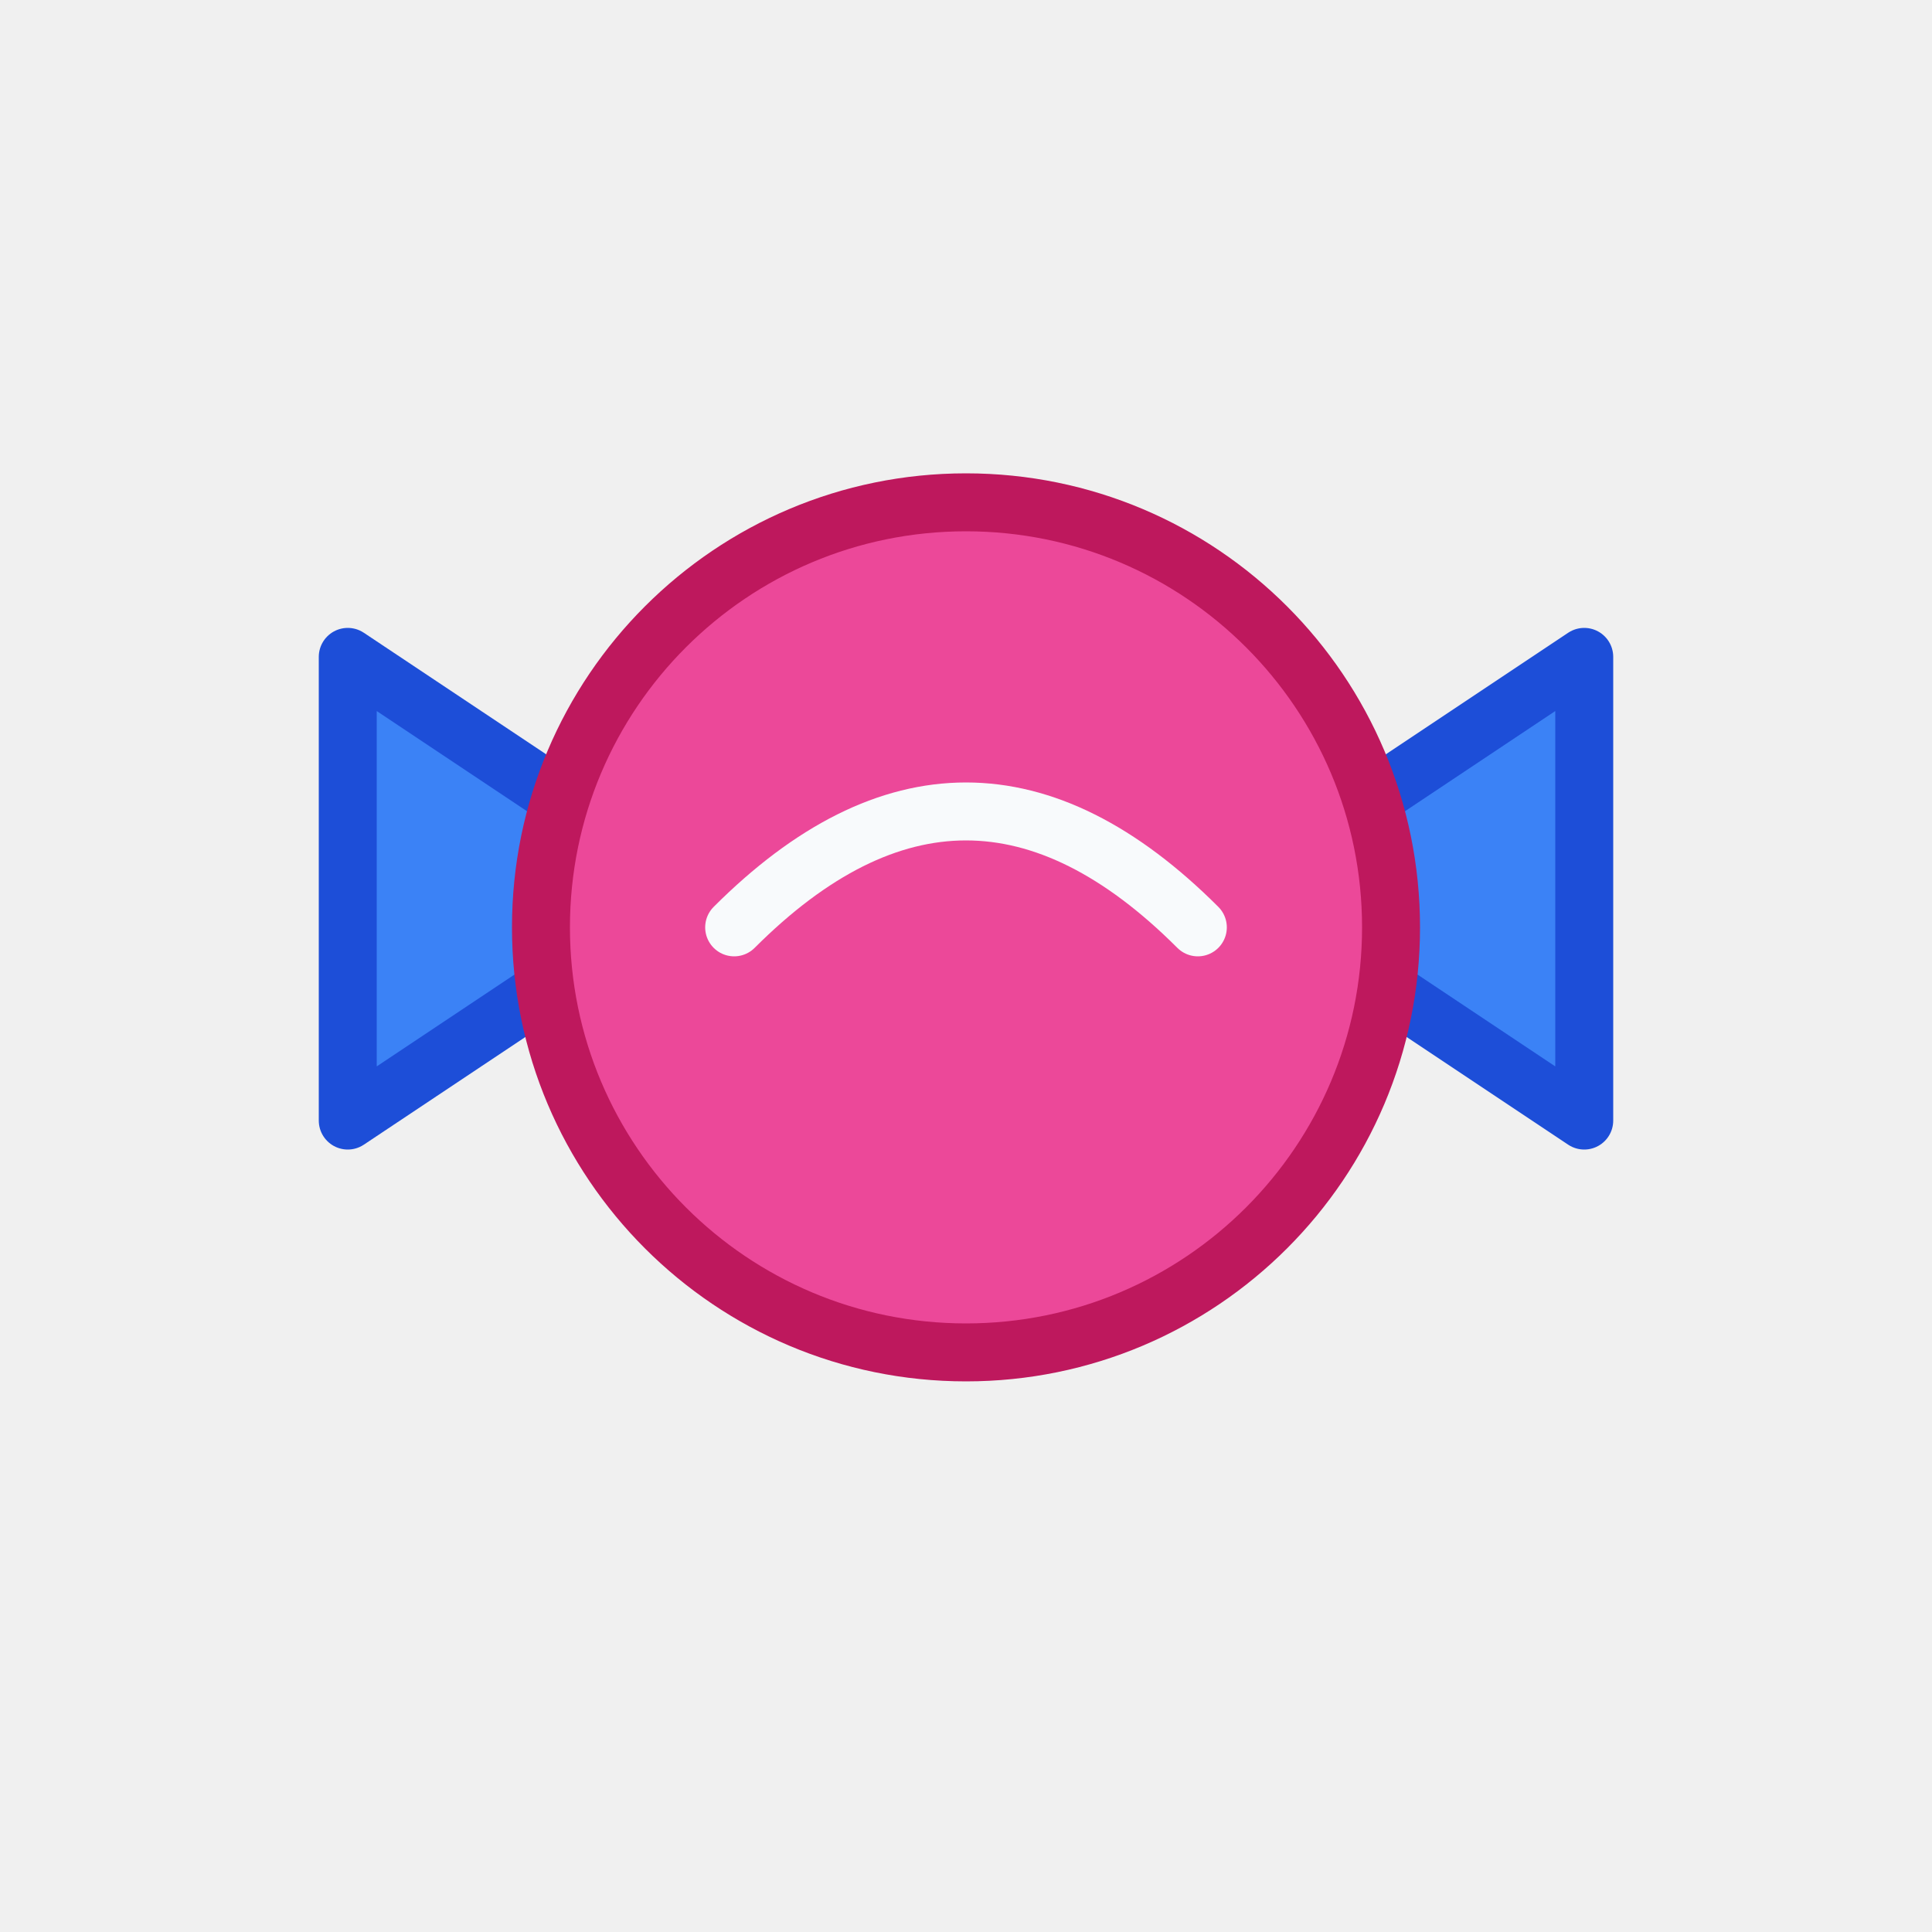
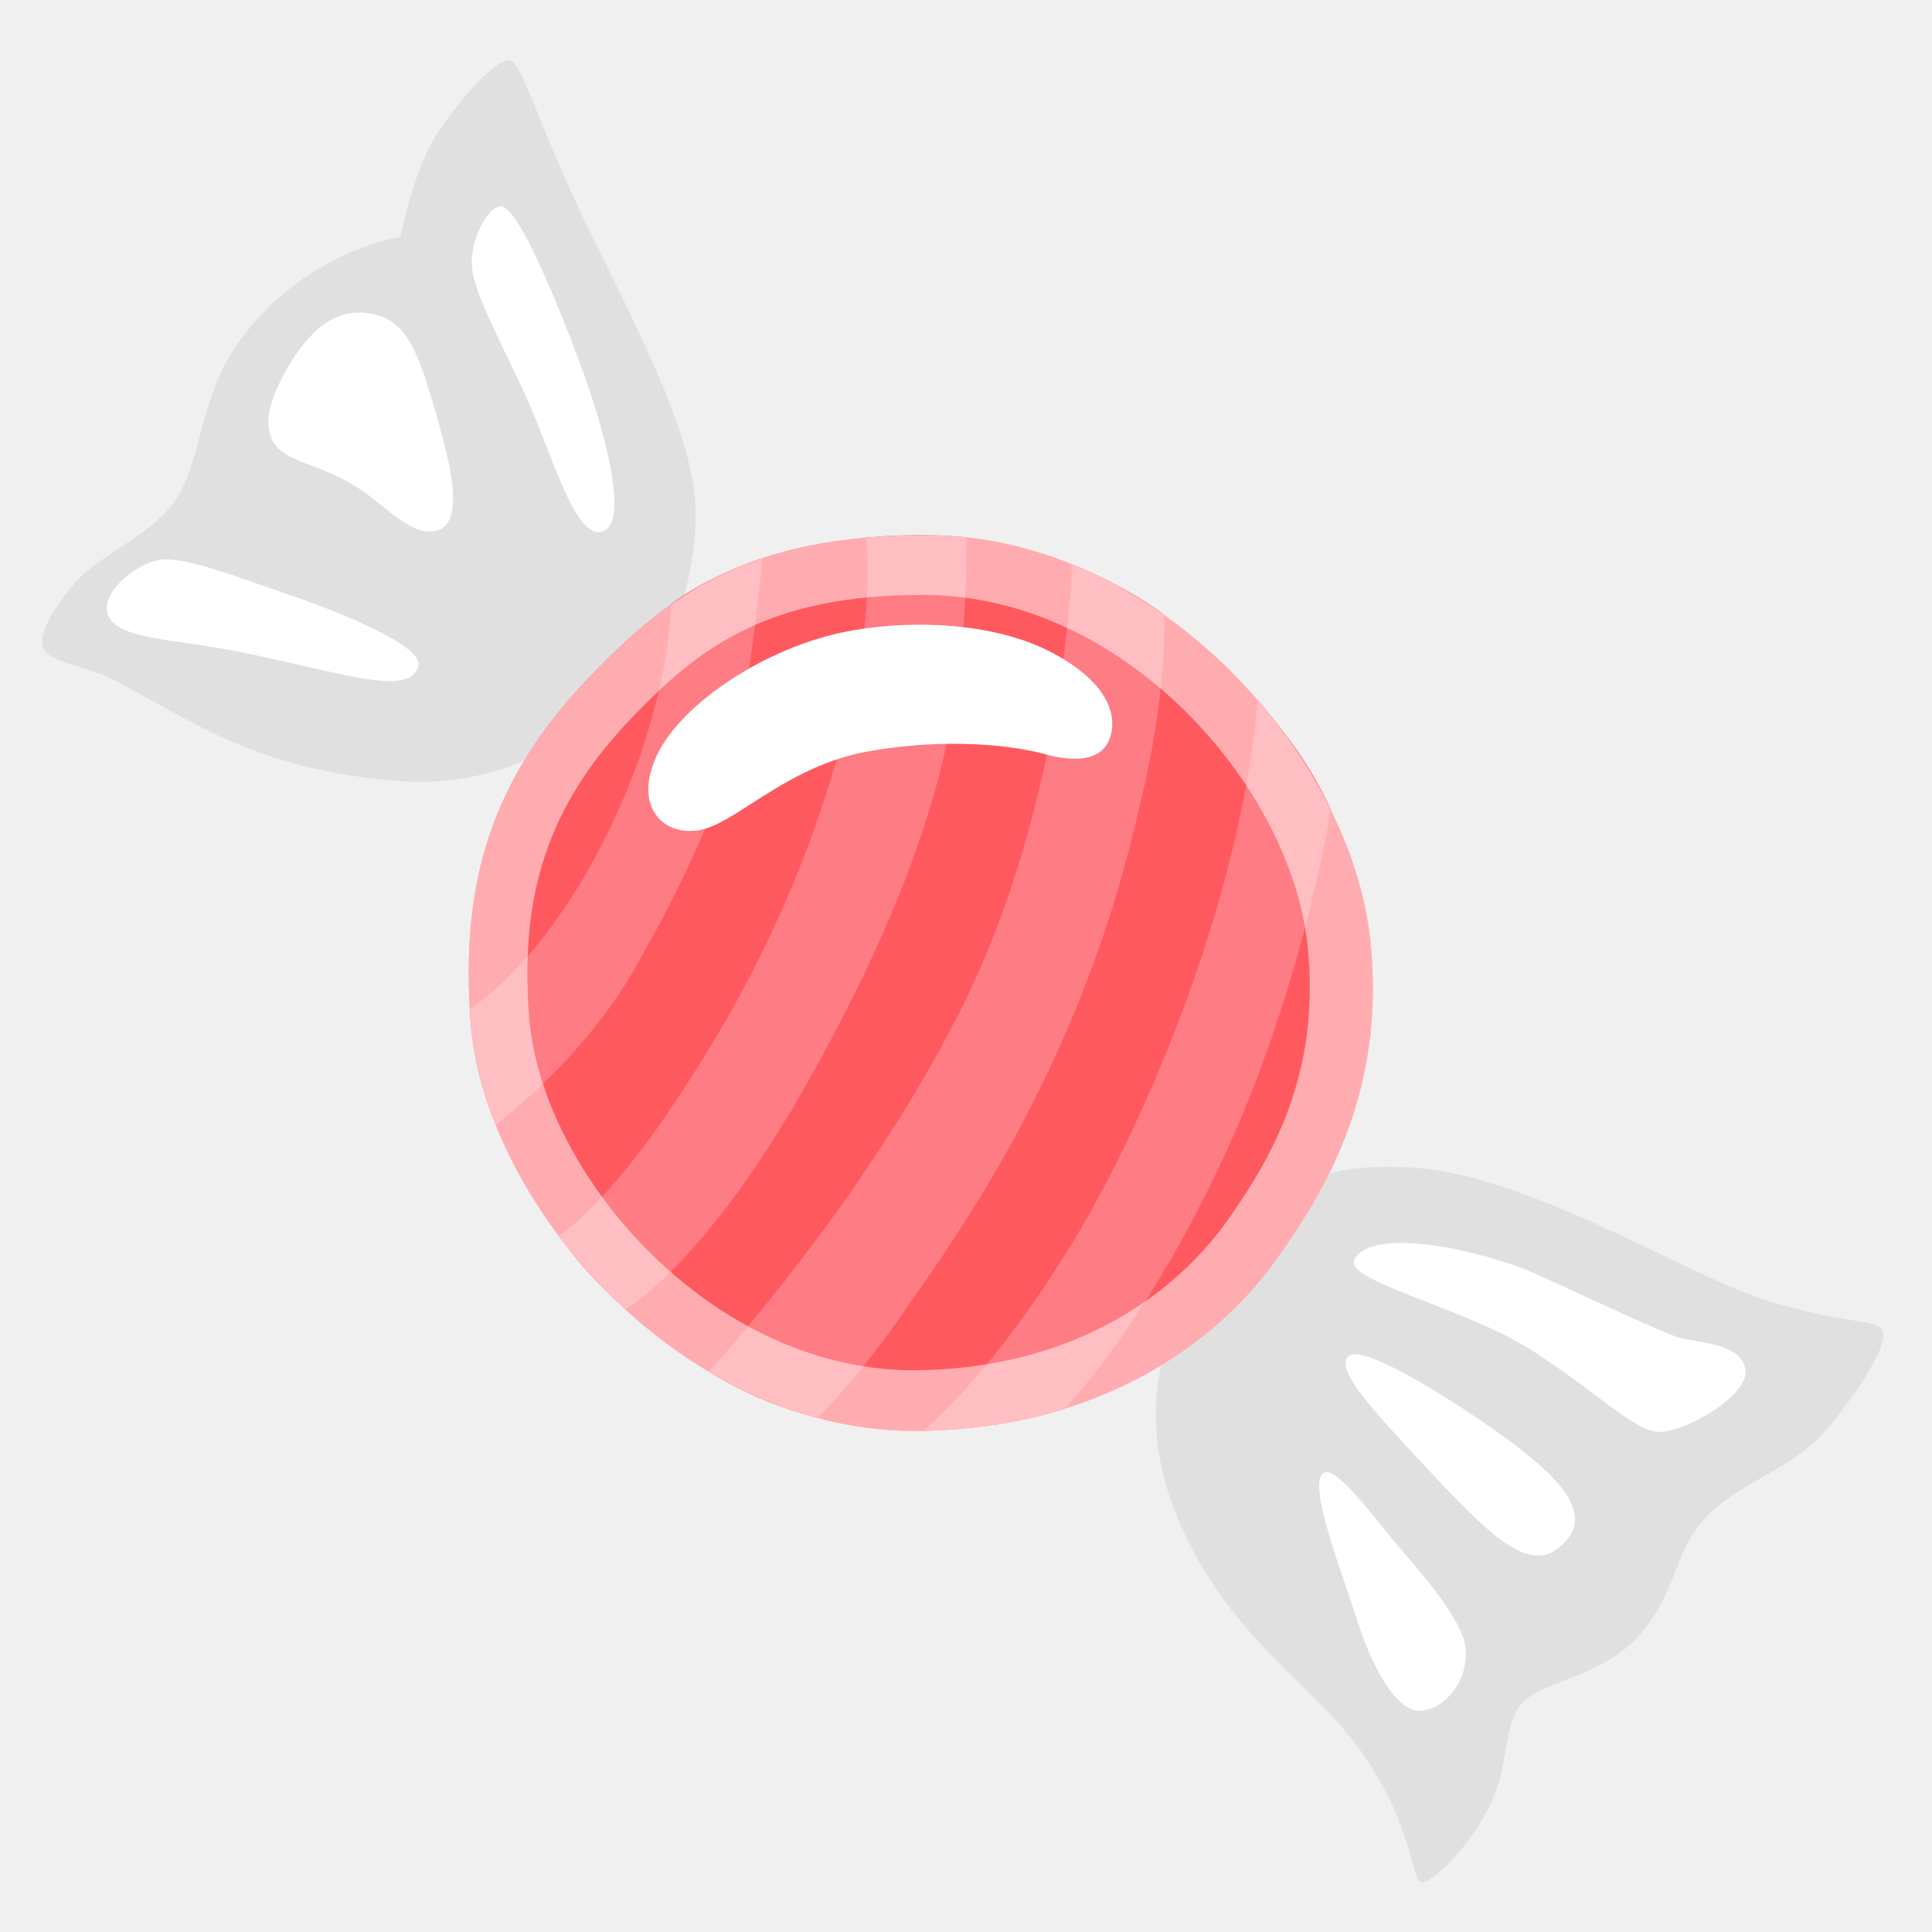
- <svg xmlns="http://www.w3.org/2000/svg" viewBox="0 0 100 100" fill="none">
-   <polygon points="18,34 36,46 18,58" fill="#3B82F6" stroke="#1D4ED8" stroke-width="3" stroke-linejoin="round" />
-   <polygon points="82,34 64,46 82,58" fill="#3B82F6" stroke="#1D4ED8" stroke-width="3" stroke-linejoin="round" />
-   <circle cx="50" cy="48" r="22" fill="#EC4899" stroke="#BE185D" stroke-width="3" />
-   <path d="M38 48 Q50 36 62 48" fill="none" stroke="#F8FAFC" stroke-width="3" stroke-linecap="round" />
+ <svg xmlns="http://www.w3.org/2000/svg" viewBox="0 0 128 128" aria-hidden="true" role="img" class="iconify iconify--noto" preserveAspectRatio="xMidYMid meet" fill="#000000">
+   <g id="SVGRepo_bgCarrier" stroke-width="0" />
+   <g id="SVGRepo_tracerCarrier" stroke-linecap="round" stroke-linejoin="round" />
+   <g id="SVGRepo_iconCarrier">
+     <path d="M26.54 15.7s.79-4.27 2.36-6.74s4.16-5.28 4.94-4.94c.79.34 1.57 3.48 4.5 9.78s7.87 14.83 7.75 20.45s-2.25 8.43-2.25 8.43s-6.05 9.99-17.5 9.06c-9.3-.75-13.45-3.86-18.55-6.57c-2.13-1.13-4.75-1.25-4.97-2.38c-.22-1.12 1.1-2.95 2.14-4.16c1.75-2.04 5.46-3.28 6.93-5.91s1.48-6.62 3.86-9.97c4.42-6.19 10.79-7.05 10.79-7.05z" fill="#e0e0e0" />
+     <path d="M33.23 13.68c-.91-.1-2.14 2.33-1.96 4.04s1.65 4.44 3.31 7.96c1.96 4.16 3.42 9.98 5.27 9.55c1.84-.43.37-6.18-1.22-10.59c-1.61-4.41-4.24-10.84-5.4-10.96z" fill="#ffffff" />
+     <path d="M29.17 35.06c1.49-.72.8-3.98-.37-7.96s-1.9-5.87-4.16-6.31c-2.2-.43-3.73.86-4.9 2.51s-2.02 3.61-1.96 4.71c.06 1.1.37 1.84 2.02 2.51c.99.4 2.5.88 3.98 1.84c1.71 1.1 3.73 3.49 5.39 2.7z" fill="#ffffff" />
+     <path d="M10.94 37.06c-1.6 0-4.29 2.08-3.8 3.61c.55 1.72 4.27 1.62 8.69 2.51c6.98 1.41 11.23 3.02 11.88.98c.43-1.35-5.2-3.61-8.63-4.78c-2.57-.86-6.18-2.32-8.14-2.32z" fill="#ffffff" />
+     <path d="M81.73 81.65c-4.85 5.17-7.37 12.51-2.6 21.25c3.73 6.82 8.65 9.22 11.68 14.07c3.03 4.85 2.67 7.81 3.45 7.74c.77-.07 3.24-2.53 4.5-5.21c1.27-2.67.77-5.07 2.04-6.61s5.49-1.76 7.95-4.71s2.11-5.42 4.36-7.74c2.25-2.32 5.56-3.03 7.81-5.63s4.29-5.91 3.8-6.68c-.49-.77-2.25-.35-7.46-1.9c-5.21-1.55-15.69-8.3-23.5-8.86c-5.49-.4-8.86.91-12.03 4.28z" fill="#e0e0e0" />
+     <path d="M89.74 83.42c-.81 1.43 7.27 3.2 11.68 6s6.87 5.45 8.55 5.45s6.01-2.44 5.66-4.19s-3.19-1.7-4.42-2.07c-1.39-.43-7.46-3.33-9.55-4.25c-3.02-1.35-10.62-3.23-11.92-.94z" fill="#ffffff" />
+     <path d="M89.31 89.88c-.82.92 1.55 3.47 5.69 7.89c4.49 4.8 6.63 6.44 8.59 4.49c1.78-1.78.31-3.87-3.33-6.61c-2.65-2-9.98-6.85-10.95-5.77z" fill="#ffffff" />
+     <path d="M87.76 97.56c-1.3.47 1.24 6.85 2.09 9.59c.85 2.75 2.48 6.19 4.18 6.19c1.7 0 3.33-2.09 3.06-4.22s-3.8-5.87-4.76-7.04c-1.36-1.66-3.72-4.83-4.57-4.52z" fill="#ffffff" />
+     <path d="M39.09 44.82c-6.47 6.72-8.63 13.58-7.9 22.97c.95 12.07 14.11 27.36 29.97 27.01c12.8-.28 20.09-6.7 23.41-11.37c3.06-4.3 7.29-10.97 6.22-21.12c-1.28-12.18-13.96-26.76-29.25-26.85c-12.22-.08-17.48 4.2-22.45 9.36z" fill="#ff5960" />
+     <path d="M40.82 54c-4.42 9.69-9.69 12.85-9.69 12.85s.1 1.98.5 3.81c.47 2.15 1.22 3.85 1.22 3.85s5.65-4.17 9.13-10.22c3.78-6.57 6.2-12.13 7.15-17.09c.95-4.96 1.37-10.22 1.37-10.22s-1.67.52-3.67 1.56c-1.59.83-2.39 1.49-2.39 1.49s.07 5.89-3.62 13.97z" fill="#fe7c84" />
+     <path d="M57.34 35.63s.75 4.09-1.17 11.9c-.93 3.78-2.46 8.74-5.04 14.22c-2.31 4.92-4.53 8.43-6.46 11.34c-4.53 6.85-7.65 8.79-7.65 8.79s1.01 1.4 2.04 2.52s2.37 2.34 2.37 2.34s5.3-2.89 12.31-15.45s8.89-20.42 9.65-25.8c.77-5.38.64-9.89.64-9.89s-1.79-.16-3.33-.15c-1.91.01-3.36.18-3.36.18z" fill="#fe7c84" />
+     <path d="M71.03 37.39s-.45 15.85-7.47 29.7c-6.53 12.88-16.6 23.78-16.6 23.78s1.4.91 3.26 1.72c2.12.92 3.94 1.34 3.94 1.34s2.29-2.1 5.68-6.95c2.84-4.08 6.95-9.85 10.61-18.2c2.99-6.81 4.28-12 5.3-16.42c1.63-7.05 1.38-11.62 1.38-11.62s-1.11-.9-2.95-1.87c-1.79-.96-3.15-1.48-3.15-1.48z" fill="#fe7c84" />
+     <path d="M83.3 46.33s-.39 10.78-7.32 26.44c-2.69 6.07-5.04 9.94-7.32 13.26c-4.21 6.12-7.5 8.77-7.5 8.77s2.79-.09 5-.44c2.45-.39 4.37-1.02 4.37-1.02s5.57-5.68 10.86-17.37c5.08-11.22 6.78-22.35 6.78-22.35s-.75-1.76-2.17-3.82c-1.1-1.6-2.7-3.47-2.7-3.47z" fill="#fe7c84" />
+     <path d="M55.7 41.92c-5.44 1.19-10.95 5.01-12.33 8.46c-1.4 3.5 1.01 5.24 3.4 4.51c2.39-.74 5.61-4.19 10.76-5.11c5.15-.92 9.52-.41 11.68.18s3.93.42 4.38-1.24c.43-1.58-.43-3.71-4.06-5.57c-4-2.04-9.83-2.1-13.83-1.23z" fill="#ffffff" />
+     <path d="M90.8 62.31c-1.28-12.18-13.96-26.76-29.25-26.85c-12.23-.08-17.49 4.21-22.46 9.37c-6.47 6.72-8.63 13.58-7.9 22.97c.95 12.07 14.11 27.36 29.97 27.01c12.8-.28 20.09-6.7 23.41-11.37c3.07-4.31 7.3-10.98 6.23-21.13zm-9.54 18.63c-2.88 4.04-9.18 9.6-20.26 9.84c-13.72.3-25.11-12.93-25.94-23.38c-.64-8.12 1.23-14.06 6.83-19.88c4.3-4.47 8.85-8.17 19.43-8.1c13.23.08 24.21 12.7 25.31 23.24c.94 8.79-2.73 14.56-5.37 18.28z" opacity=".5" fill="#ffffff" />
+   </g>
</svg>
